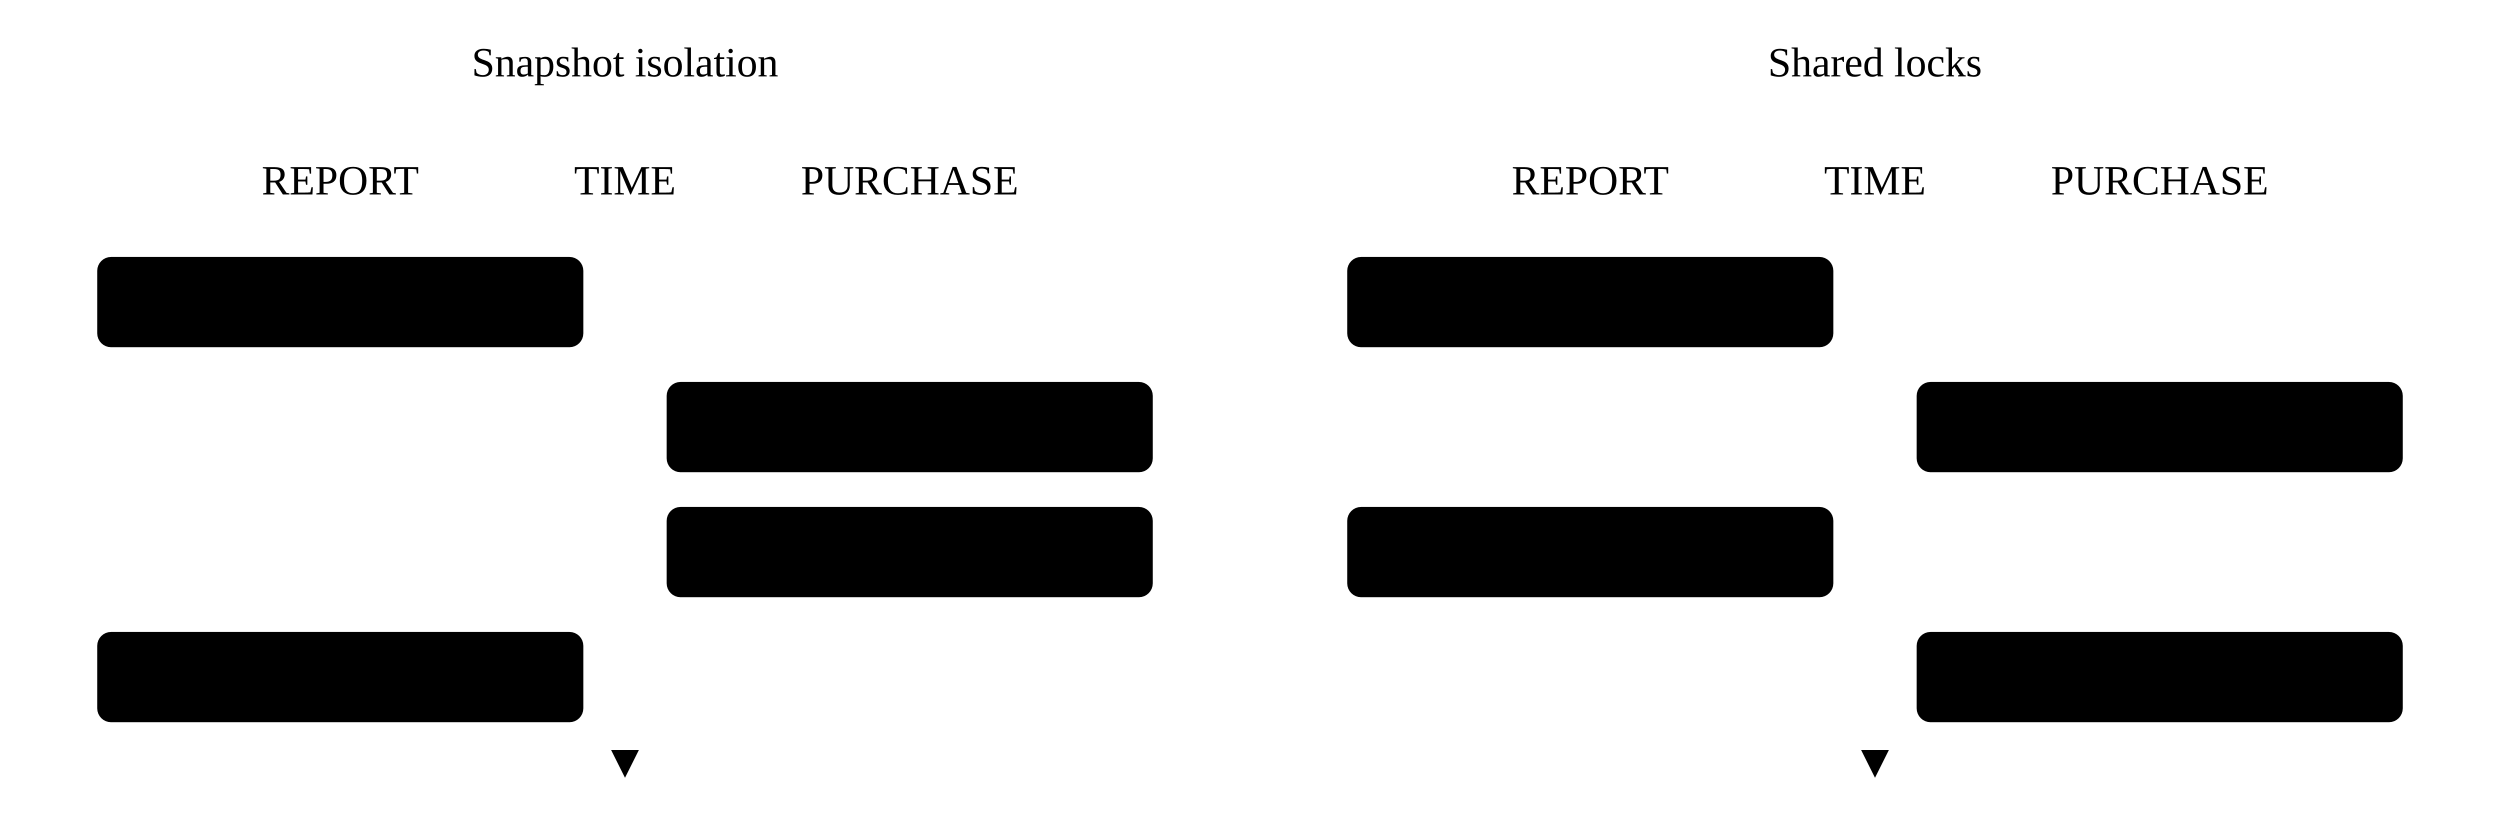
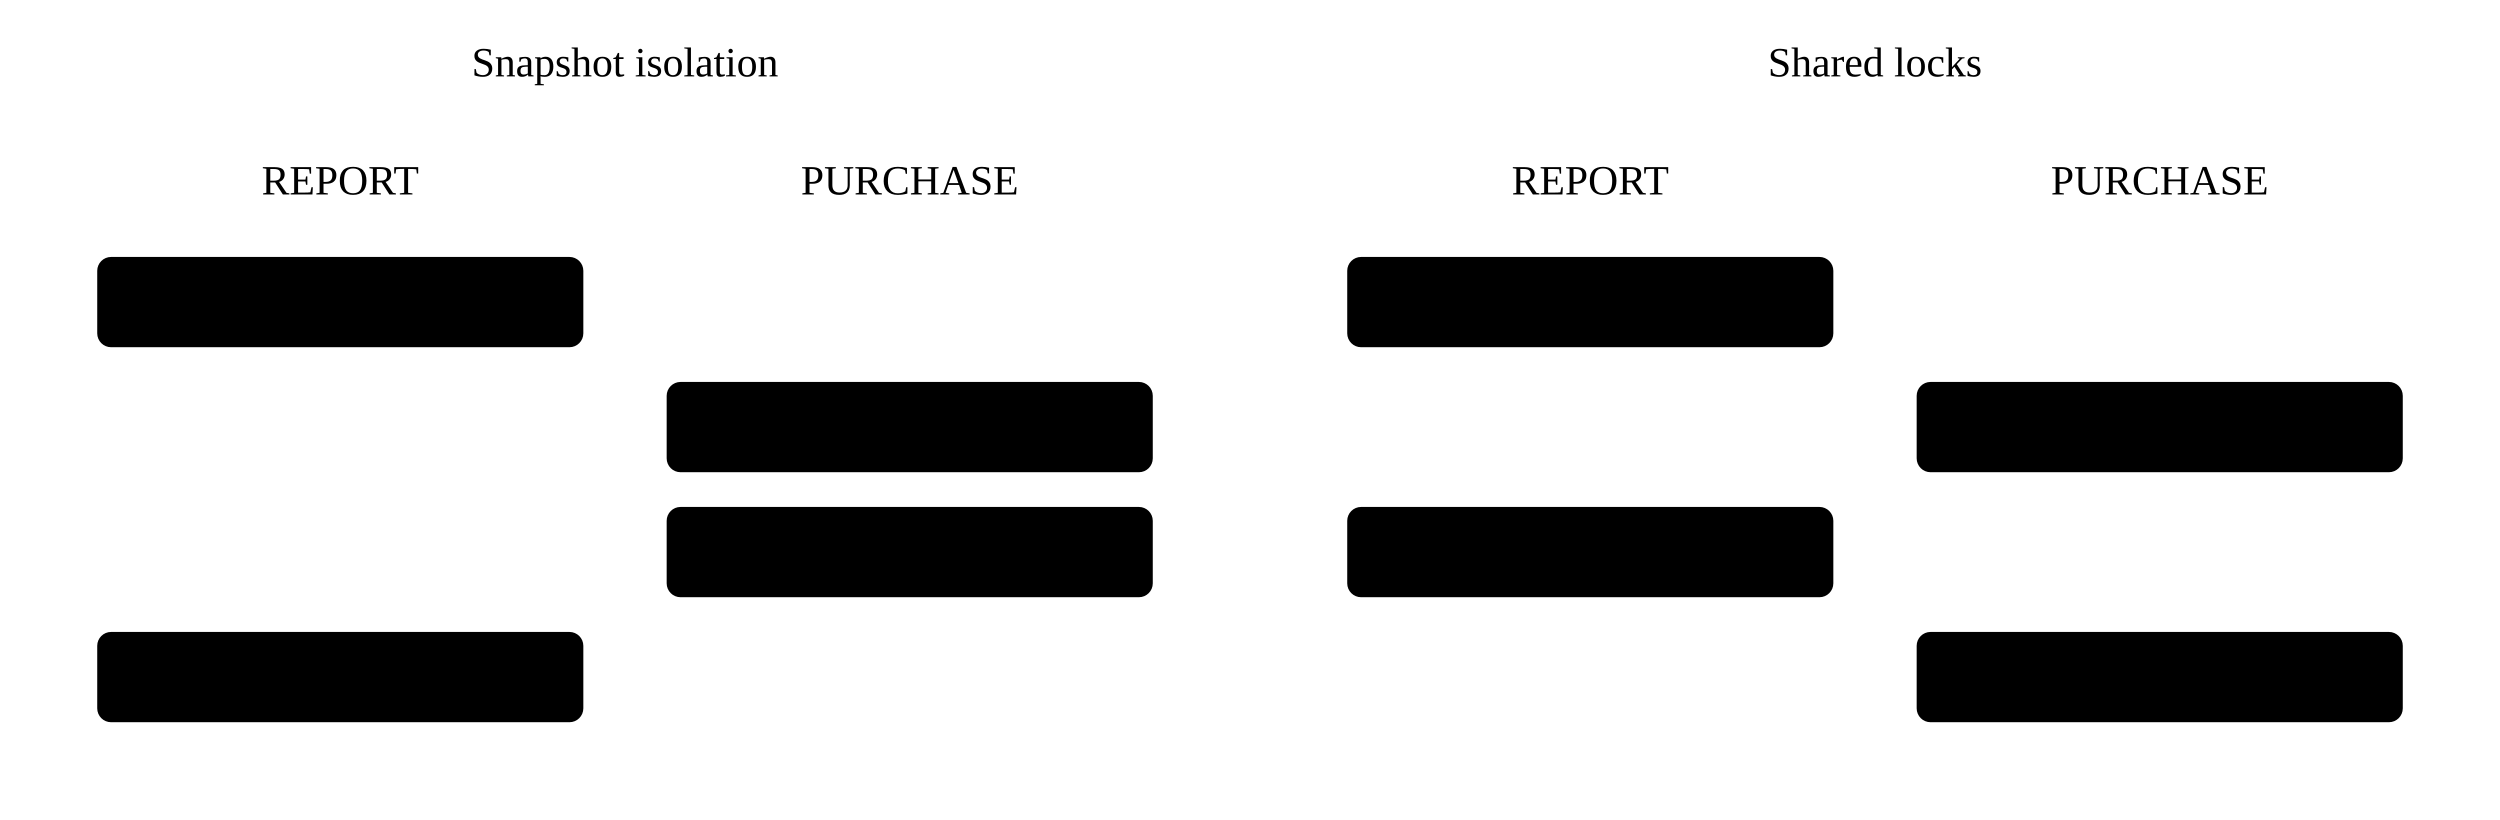
<svg xmlns="http://www.w3.org/2000/svg" class="diagram-svg" viewBox="0 0 720 236" role="img" aria-labelledby="versions-vs-shared-locks-title versions-vs-shared-locks-desc">
  <defs>
    <marker id="versions-vs-shared-locks-head" viewBox="0 0 8 8" refX="8" refY="4" markerWidth="8" markerHeight="8" markerUnits="userSpaceOnUse" orient="auto">
      <path class="dg-head" d="M0,0 L8,4 L0,8 z" />
    </marker>
    <marker id="versions-vs-shared-locks-head-accent" viewBox="0 0 8 8" refX="8" refY="4" markerWidth="8" markerHeight="8" markerUnits="userSpaceOnUse" orient="auto">
      <path class="dg-head-accent" d="M0,0 L8,4 L0,8 z" />
    </marker>
  </defs>
  <line class="dg-rule" x1="360" y1="8" x2="360" y2="228" />
  <text class="dg-name" x="180.0" y="22" text-anchor="middle">Snapshot isolation</text>
  <text class="dg-mono dg-muted-text" x="98.0" y="56" text-anchor="middle">REPORT</text>
  <text class="dg-mono dg-muted-text" x="262.0" y="56" text-anchor="middle">PURCHASE</text>
-   <text class="dg-mono dg-muted-text" x="180.0" y="56" text-anchor="middle">TIME</text>
  <line class="dg-lifeline" x1="98.0" y1="64" x2="98.0" y2="224" />
  <line class="dg-lifeline" x1="262.0" y1="64" x2="262.0" y2="224" />
-   <path class="dg-arrow" d="M180.0 64 V224" marker-end="url(#versions-vs-shared-locks-head)" />
  <rect class="dg-box" x="28.0" y="74" width="140" height="26" rx="4" />
  <text class="dg-code" x="98.0" y="91" text-anchor="middle">read 14: free</text>
  <rect class="dg-box" x="192.0" y="110" width="140" height="26" rx="4" />
  <text class="dg-code" x="262.0" y="127" text-anchor="middle">seat 14 → sold</text>
  <rect class="dg-box" x="192.0" y="146" width="140" height="26" rx="4" />
  <text class="dg-code" x="262.0" y="163" text-anchor="middle">COMMIT</text>
  <rect class="dg-box" x="28.0" y="182" width="140" height="26" rx="4" />
  <text class="dg-code" x="98.0" y="199" text-anchor="middle">read 14: free</text>
  <text class="dg-name" x="540.0" y="22" text-anchor="middle">Shared locks</text>
  <text class="dg-mono dg-muted-text" x="458.0" y="56" text-anchor="middle">REPORT</text>
  <text class="dg-mono dg-muted-text" x="622.0" y="56" text-anchor="middle">PURCHASE</text>
-   <text class="dg-mono dg-muted-text" x="540.0" y="56" text-anchor="middle">TIME</text>
  <line class="dg-lifeline" x1="458.0" y1="64" x2="458.0" y2="224" />
  <line class="dg-lifeline" x1="622.0" y1="64" x2="622.0" y2="224" />
-   <path class="dg-arrow" d="M540.0 64 V224" marker-end="url(#versions-vs-shared-locks-head)" />
  <rect class="dg-box" x="388.0" y="74" width="140" height="26" rx="4" />
  <text class="dg-code" x="458.0" y="91" text-anchor="middle">read 14: free</text>
  <rect class="dg-box-accent dg-empty" x="552.0" y="110" width="140" height="26" rx="4" />
  <text class="dg-code" x="622.0" y="127" text-anchor="middle">waits for report</text>
  <rect class="dg-box" x="388.0" y="146" width="140" height="26" rx="4" />
  <text class="dg-code" x="458.0" y="163" text-anchor="middle">COMMIT</text>
  <rect class="dg-box" x="552.0" y="182" width="140" height="26" rx="4" />
  <text class="dg-code" x="622.0" y="199" text-anchor="middle">seat 14 → sold</text>
</svg>
